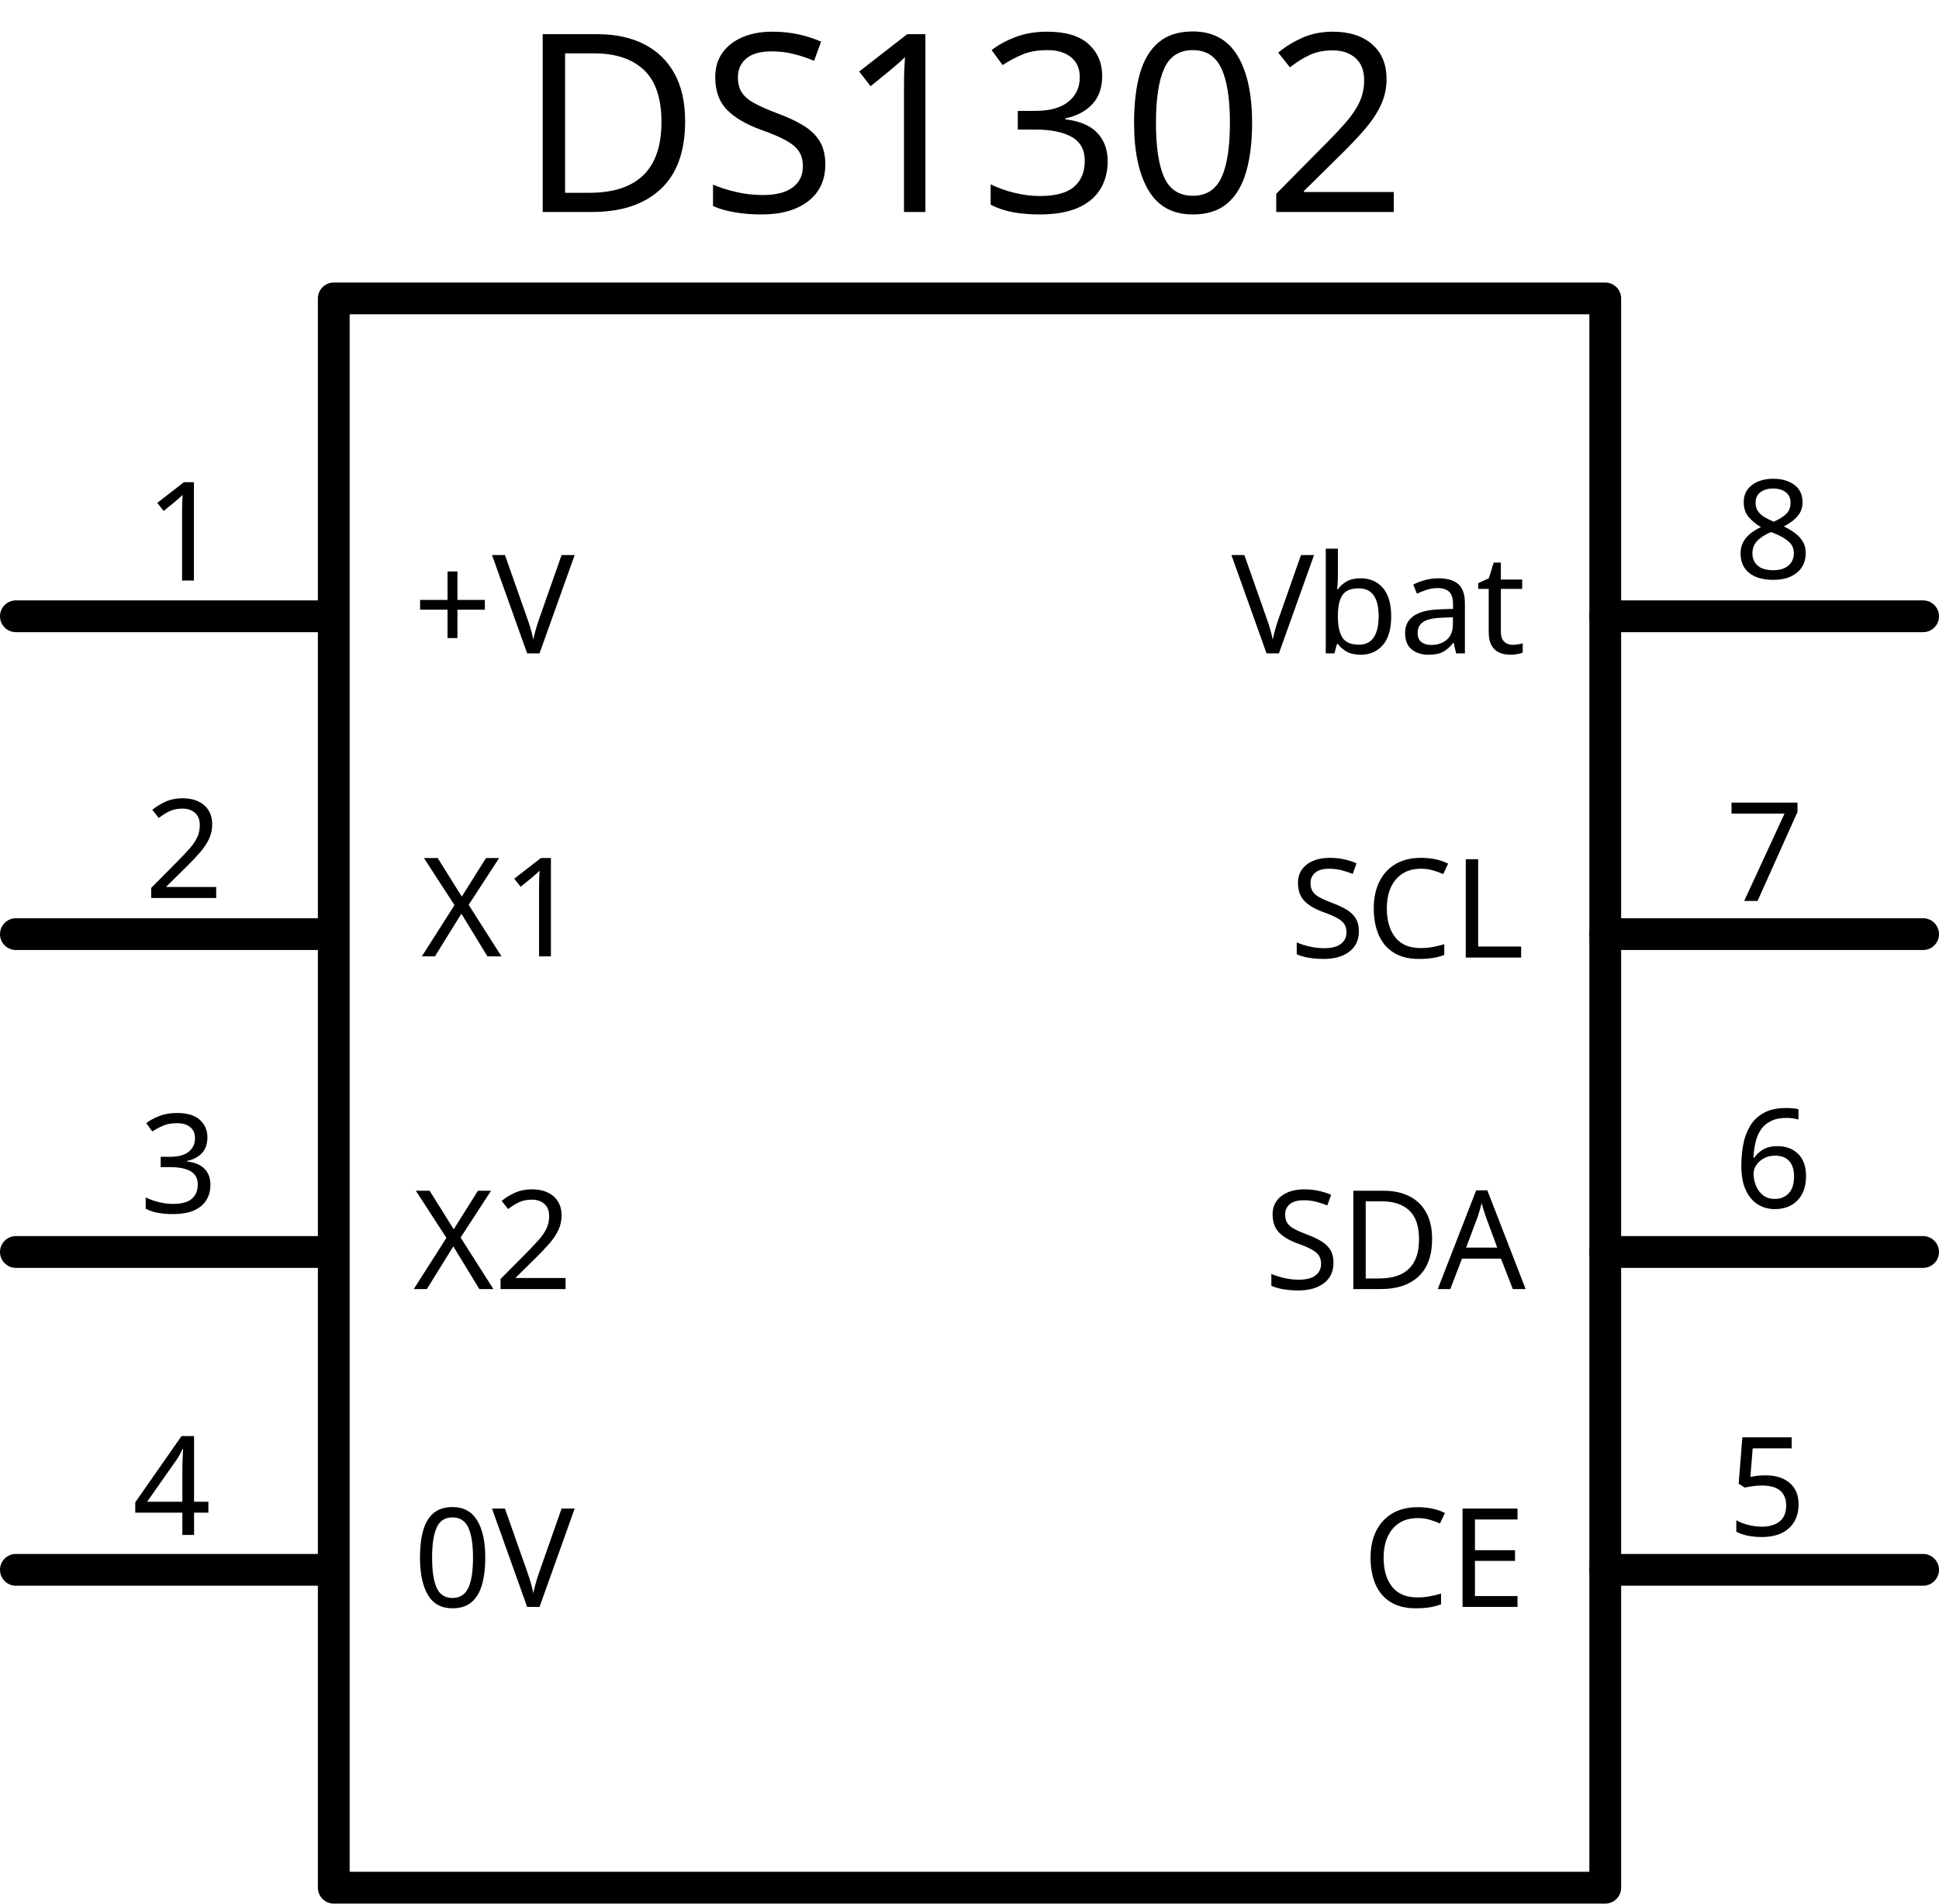
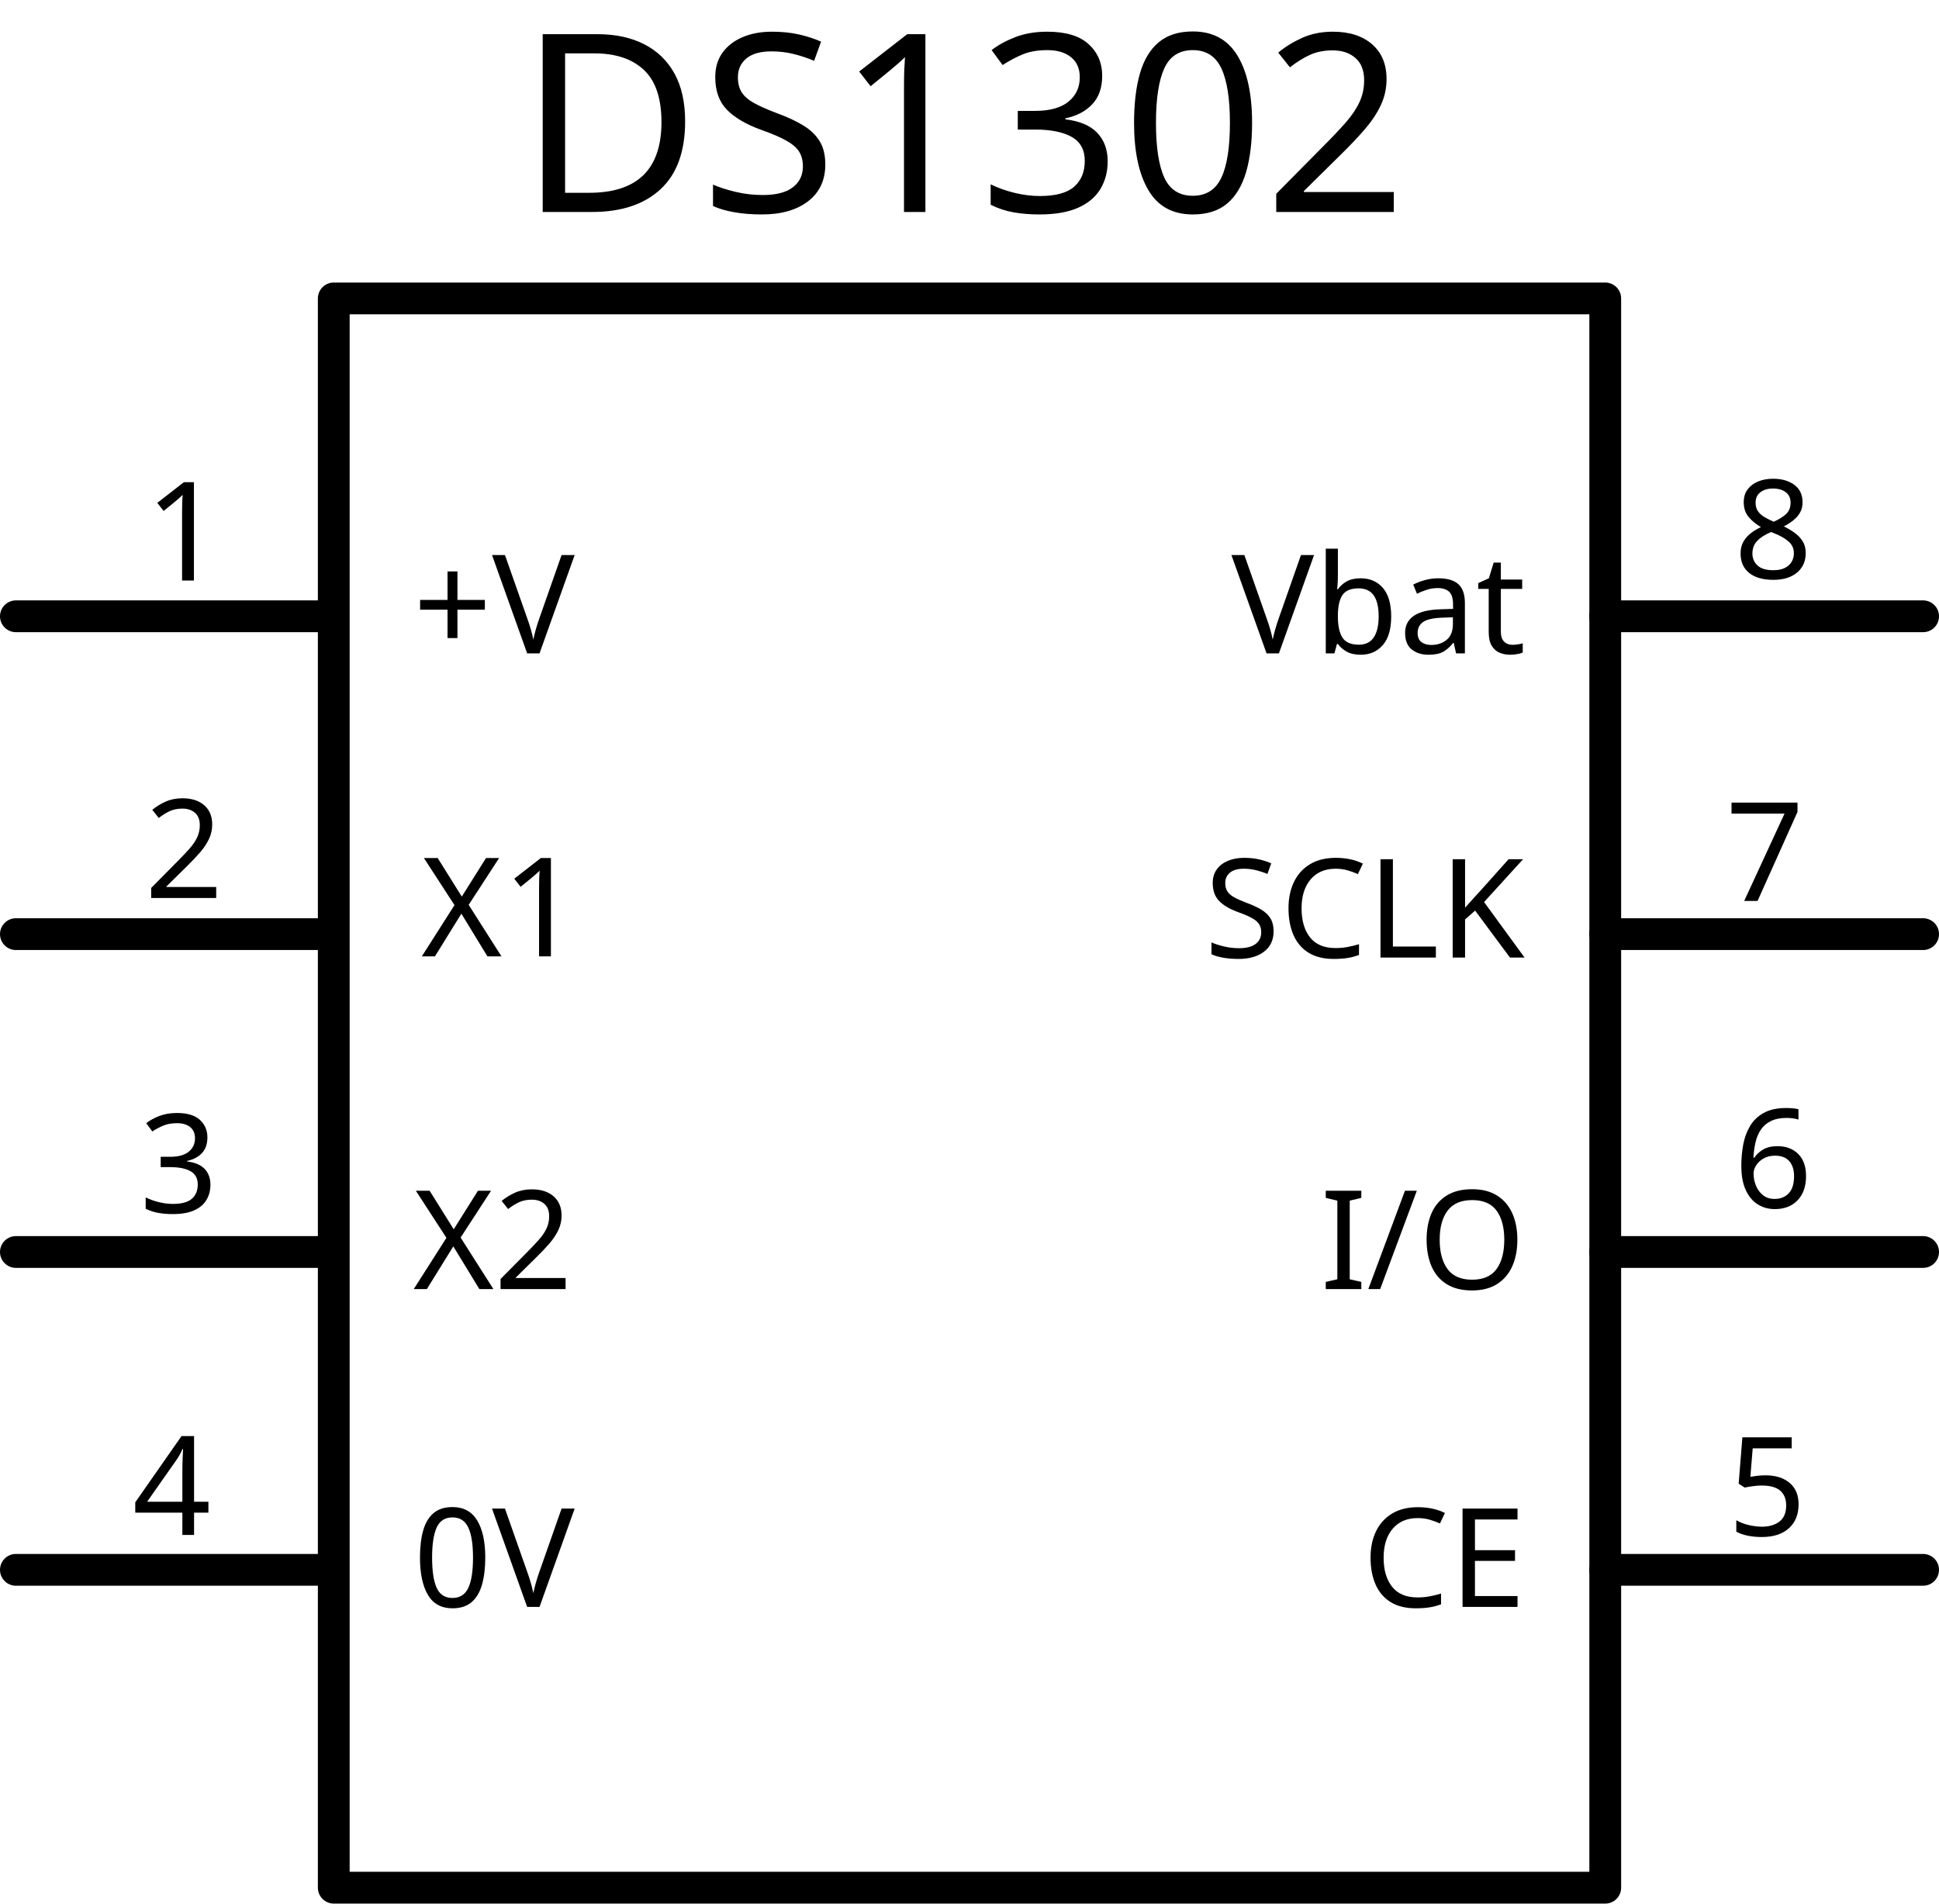
<svg xmlns="http://www.w3.org/2000/svg" version="1.2" width="164.7" height="161.7" viewBox="0 0 1830 1796.666" id="svg2870">
  <defs id="defs2918">
    </defs>
  <g id="schematic" transform="translate(0,266.6676)">
    <rect x="315" y="15" width="1200" height="1500" id="rect2873" style="fill:none;stroke:#000000;stroke-width:30;stroke-linecap:round;stroke-linejoin:round" />
    <text id="label" x="908.517" y="-66.61" font-size="235" style="font-size:235px;text-align:center;line-height:125%;writing-mode:lr;text-anchor:middle;fill:#000000;stroke:none;font-family:DroidSans">
      <tspan id="tspan3072">DS1302</tspan>
    </text>
    <line x1="15" y1="315" x2="300" y2="315" id="line2876" style="fill:none;stroke:#000000;stroke-width:30;stroke-linecap:round;stroke-linejoin:round" />
    <rect x="0" y="300" width="300" height="30" id="connector0pin" style="fill:none;stroke-width:0" />
    <rect x="0" y="300" width="30" height="30" id="connector0terminal" style="fill:none;stroke-width:0" />
    <text id="label0" x="390" y="350" font-size="130" style="font-size:130px;text-align:start;line-height:125%;writing-mode:lr;text-anchor:start;fill:#000000;stroke:none;font-family:DroidSans">
      <tspan id="tspan3079">+V</tspan>
    </text>
    <line x1="1515" y1="315" x2="1815" y2="315" id="line2881" style="fill:none;stroke:#000000;stroke-width:30;stroke-linecap:round;stroke-linejoin:round" />
    <rect x="1530" y="300" width="300" height="30" id="connector7pin" style="fill:none;stroke-width:0" />
    <rect x="1830" y="300" width="30" height="30" id="connector7terminal" style="fill:none;stroke-width:0" />
    <text id="label7" x="1440" y="350" font-size="130" style="font-size:130px;text-align:end;line-height:125%;writing-mode:lr;text-anchor:end;fill:#000000;stroke:none;font-family:DroidSans">
      <tspan id="tspan3081">Vbat</tspan>
    </text>
    <line x1="15" y1="615" x2="300" y2="615" id="line2886" style="fill:none;stroke:#000000;stroke-width:30;stroke-linecap:round;stroke-linejoin:round" />
    <rect x="0" y="600" width="300" height="30" id="connector1pin" style="fill:none;stroke-width:0" />
    <rect x="0" y="600" width="30" height="30" id="connector1terminal" style="fill:none;stroke-width:0" />
    <text id="label1" x="397.613" y="635.983" font-size="130" style="font-size:130px;text-align:start;line-height:125%;writing-mode:lr;text-anchor:start;fill:#000000;stroke:none;font-family:DroidSans">
      <tspan id="tspan3074">X1</tspan>
    </text>
    <line x1="1515" y1="615" x2="1815" y2="615" id="line2891" style="fill:none;stroke:#000000;stroke-width:30;stroke-linecap:round;stroke-linejoin:round" />
    <rect x="1530" y="600" width="300" height="30" id="connector6pin" style="fill:none;stroke-width:0" />
    <rect x="1830" y="600" width="30" height="30" id="connector6terminal" style="fill:none;stroke-width:0" />
-     <text id="label6" x="1438.87" y="637.113" font-size="130" style="font-size:130px;text-align:end;line-height:125%;writing-mode:lr;text-anchor:end;fill:#000000;stroke:none;font-family:DroidSans">
-       <tspan id="tspan3083">SCL</tspan>
+     <text id="label6" x="1438.87" y="637.113" font-size="130" style="font-size:130px;text-align:end;line-height:100%;writing-mode:lr;text-anchor:end;fill:#000000;stroke:none;font-family:DroidSans">
+       <tspan id="tspan2964">SCLK</tspan>
    </text>
    <line x1="15" y1="915" x2="300" y2="915" id="line2896" style="fill:none;stroke:#000000;stroke-width:30;stroke-linecap:round;stroke-linejoin:round" />
    <rect x="0" y="900" width="300" height="30" id="connector2pin" style="fill:none;stroke-width:0" />
    <rect x="0" y="900" width="30" height="30" id="connector2terminal" style="fill:none;stroke-width:0" />
    <text id="label2" x="390" y="950" font-size="130" style="font-size:130px;text-align:start;line-height:125%;writing-mode:lr;text-anchor:start;fill:#000000;stroke:none;font-family:DroidSans">
      <tspan id="tspan3076">X2</tspan>
    </text>
    <line x1="1515" y1="915" x2="1815" y2="915" id="line2901" style="fill:none;stroke:#000000;stroke-width:30;stroke-linecap:round;stroke-linejoin:round" />
    <rect x="1530" y="900" width="300" height="30" id="connector5pin" style="fill:none;stroke-width:0" />
    <rect x="1830" y="900" width="30" height="30" id="connector5terminal" style="fill:none;stroke-width:0" />
-     <text id="label5" x="1440" y="950" font-size="130" style="font-size:130px;text-align:end;line-height:125%;writing-mode:lr;text-anchor:end;fill:#000000;stroke:none;font-family:DroidSans">
-       <tspan id="tspan3085">SDA</tspan>
+     <text id="label5" x="1440" y="950" font-size="130" style="font-size:130px;text-align:end;line-height:100%;writing-mode:lr;text-anchor:end;fill:#000000;stroke:none;font-family:DroidSans">
+       <tspan id="tspan2966">I/O</tspan>
    </text>
    <line x1="15" y1="1215" x2="300" y2="1215" id="line2906" style="fill:none;stroke:#000000;stroke-width:30;stroke-linecap:round;stroke-linejoin:round" />
    <rect x="0" y="1200" width="300" height="30" id="connector3pin" style="fill:none;stroke-width:0" />
    <rect x="0" y="1200" width="30" height="30" id="connector3terminal" style="fill:none;stroke-width:0" />
    <text id="label3" x="390" y="1250" font-size="130" style="font-size:130px;text-align:start;line-height:125%;writing-mode:lr;text-anchor:start;fill:#000000;stroke:none;font-family:DroidSans">
      <tspan id="tspan3078">0V</tspan>
    </text>
    <line x1="1515" y1="1215" x2="1815" y2="1215" id="line2911" style="fill:none;stroke:#000000;stroke-width:30;stroke-linecap:round;stroke-linejoin:round" />
    <rect x="1530" y="1200" width="300" height="30" id="connector4pin" style="fill:none;stroke-width:0" />
    <rect x="1830" y="1200" width="30" height="30" id="connector4terminal" style="fill:none;stroke-width:0" />
    <text id="label4" x="1440" y="1250" font-size="130" style="font-size:130px;text-align:end;line-height:125%;writing-mode:lr;text-anchor:end;fill:#000000;stroke:none;font-family:DroidSans">
      <tspan id="tspan3087">CE</tspan>
    </text>
    <text id="label0-1-2" x="136.451" y="580.894" font-size="130" style="font-size:130px;text-align:start;line-height:125%;writing-mode:lr-tb;text-anchor:start;fill:#000000;stroke:none;font-family:DroidSans">
      <tspan id="tspan3194" x="136.451" y="580.894">2</tspan>
    </text>
    <text id="label0-0-3" x="136.874" y="281.263" font-size="130" style="font-size:130px;text-align:start;line-height:125%;writing-mode:lr-tb;text-anchor:start;fill:#000000;stroke:none;font-family:DroidSans">
      <tspan id="tspan3192" x="136.874" y="281.263">1</tspan>
    </text>
    <text id="label0-5-1" x="131.65" y="877.934" font-size="130" style="font-size:130px;text-align:start;line-height:125%;writing-mode:lr-tb;text-anchor:start;fill:#000000;stroke:none;font-family:DroidSans">
      <tspan id="tspan3196" x="131.65" y="877.934">3</tspan>
    </text>
    <text id="label0-11-87" x="124.926" y="1182.078" font-size="130" style="font-size:130px;text-align:start;line-height:125%;writing-mode:lr-tb;text-anchor:start;fill:#000000;stroke:none;font-family:DroidSans">
      <tspan id="tspan3198" x="124.926" y="1182.078">4</tspan>
    </text>
    <text id="label0-7-27" x="1630.518" y="1182.726" font-size="130" style="font-size:130px;text-align:start;line-height:125%;writing-mode:lr-tb;text-anchor:start;fill:#000000;stroke:none;font-family:DroidSans">
      <tspan id="tspan3200" x="1630.518" y="1182.726">5</tspan>
    </text>
    <text id="label0-4-3" x="1636.271" y="873.236" font-size="130" style="font-size:130px;text-align:start;line-height:125%;writing-mode:lr-tb;text-anchor:start;fill:#000000;stroke:none;font-family:DroidSans">
      <tspan id="tspan3202" x="1636.271" y="873.236">6</tspan>
    </text>
    <text id="label0-2-9" x="1628.463" y="583.655" font-size="130" style="font-size:130px;text-align:start;line-height:125%;writing-mode:lr-tb;text-anchor:start;fill:#000000;stroke:none;font-family:DroidSans">
      <tspan id="tspan3204" x="1628.463" y="583.655">7</tspan>
    </text>
    <text id="label0-2-9-0" x="1636.35" y="279.314" font-size="130" style="font-size:130px;text-align:start;line-height:125%;writing-mode:lr-tb;text-anchor:start;fill:#000000;stroke:none;font-family:DroidSans">
      <tspan id="tspan5085" x="1636.35" y="279.314">8</tspan>
    </text>
  </g>
</svg>
